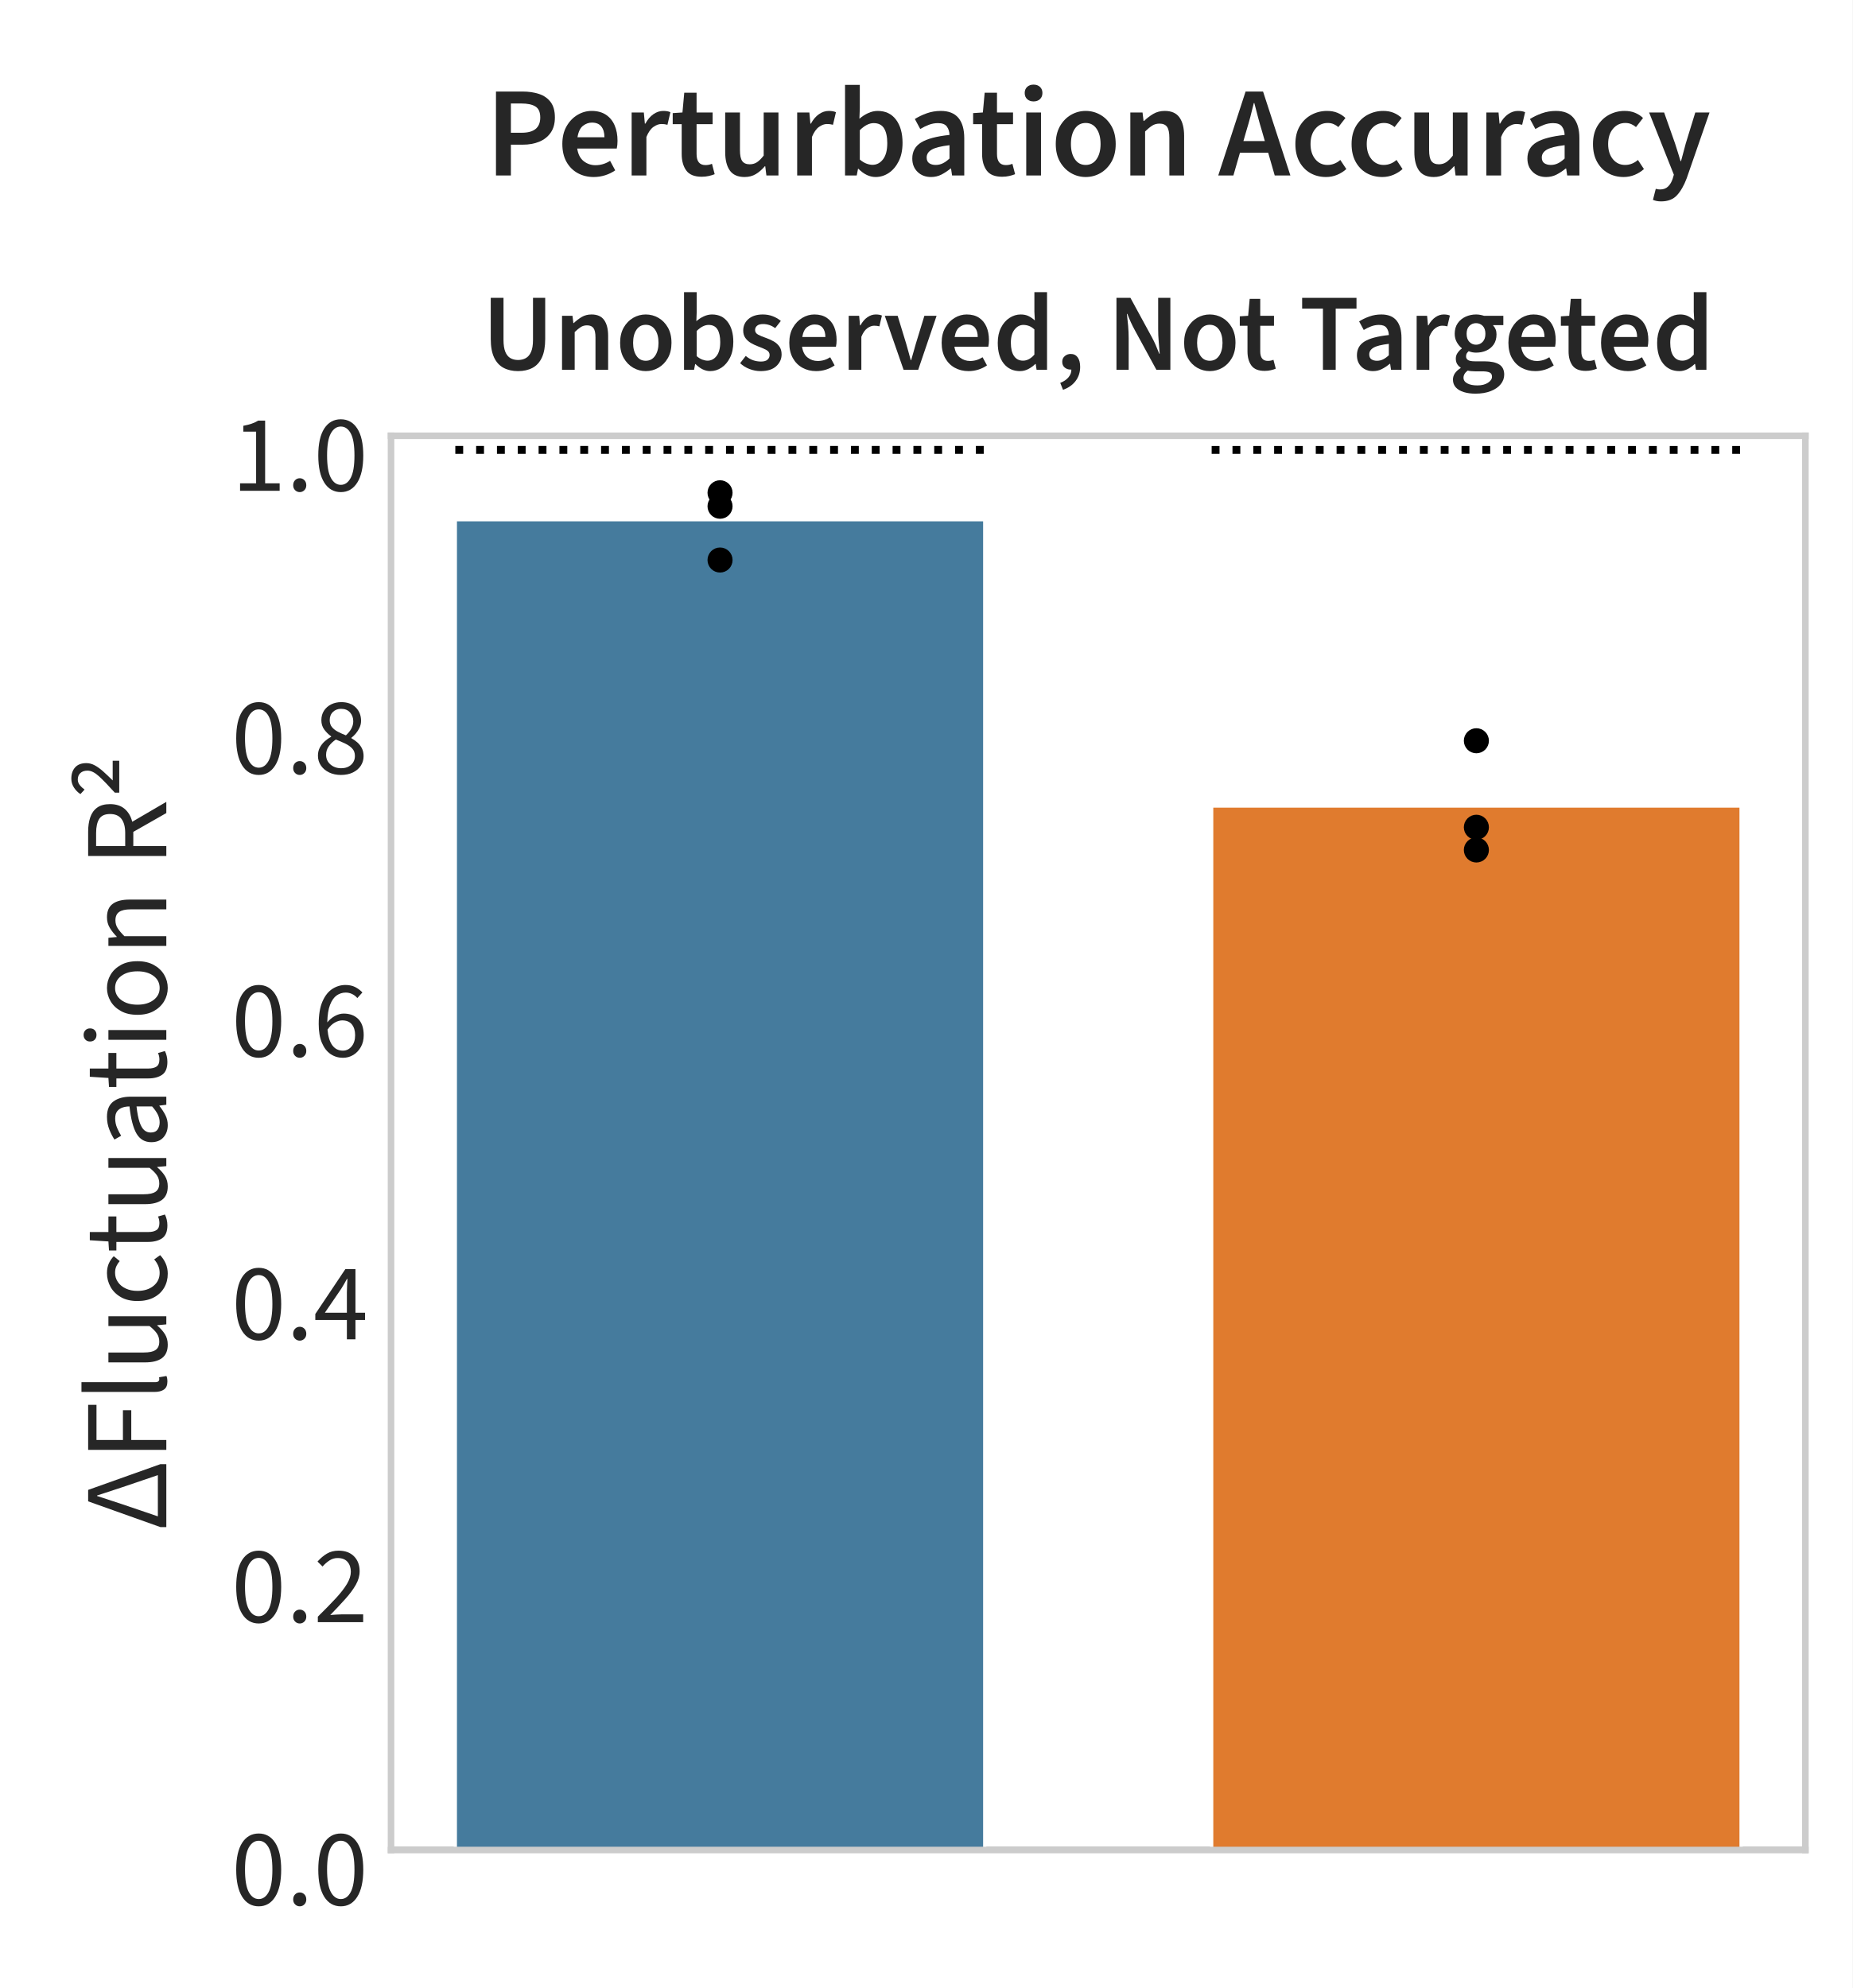
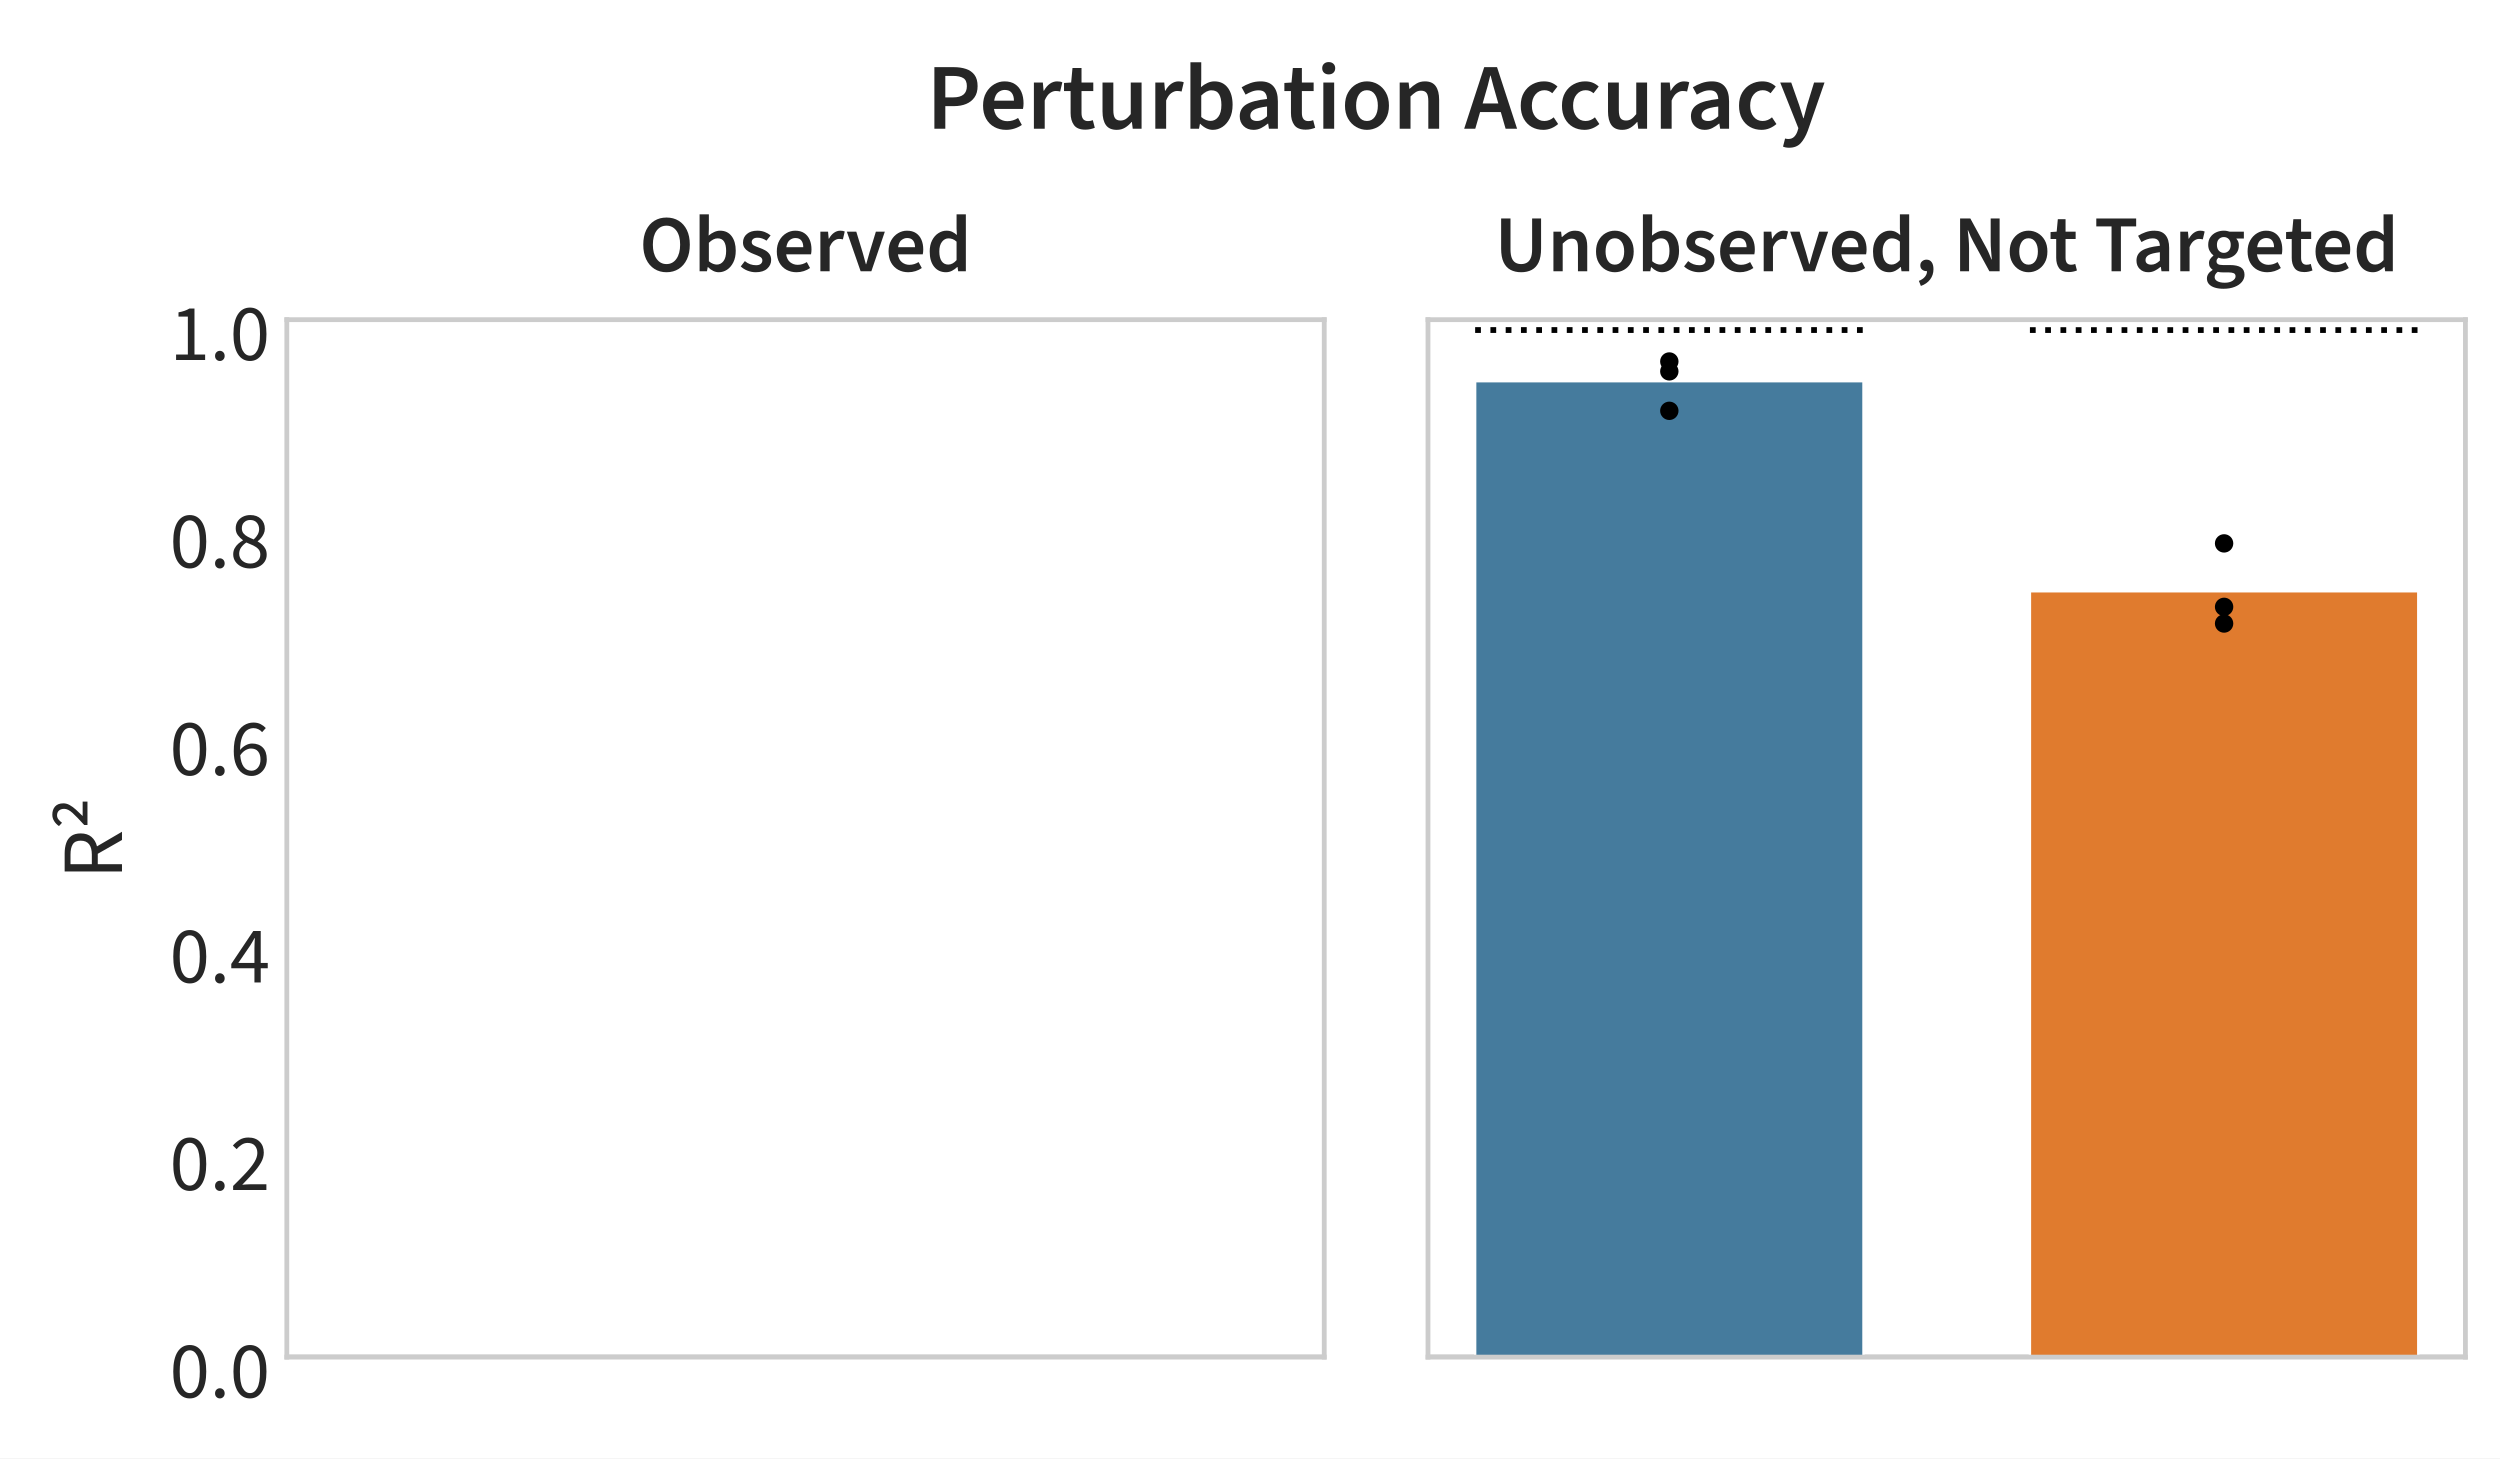
- <svg xmlns="http://www.w3.org/2000/svg" xmlns:xlink="http://www.w3.org/1999/xlink" width="282.918pt" height="303.637pt" viewBox="0 0 282.918 303.637" version="1.1">
+ <svg xmlns="http://www.w3.org/2000/svg" xmlns:xlink="http://www.w3.org/1999/xlink" width="520.518pt" height="303.637pt" viewBox="0 0 520.518 303.637" version="1.1">
  <defs>
    <style type="text/css">*{stroke-linejoin: round; stroke-linecap: butt}</style>
  </defs>
  <g id="figure_1">
    <g id="patch_1">
-       <path d="M 0 303.637  L 282.918 303.637  L 282.918 0  L 0 0  z " style="fill: #ffffff" />
+       <path d="M 0 303.637  L 520.518 303.637  L 520.518 0  L 0 0  z " style="fill: #ffffff" />
    </g>
    <g id="axes_1">
      <g id="patch_2">
        <path d="M 59.718 282.56  L 275.718 282.56  L 275.718 66.56  L 59.718 66.56  z " style="fill: #ffffff" />
      </g>
      <g id="line2d_1">
-         <path d="M 59.718 282.56  L 275.718 282.56  " clip-path="url(#p0bad5b2737)" style="fill: none; stroke: #9e9e9e; stroke-linecap: round" />
+         <path d="M 59.718 282.56  L 275.718 282.56  " clip-path="url(#p01d06a1d0a)" style="fill: none; stroke: #9e9e9e; stroke-linecap: round" />
      </g>
      <g id="matplotlib.axis_1">
        <g id="xtick_1">
          <g id="line2d_2" />
        </g>
        <g id="xtick_2">
          <g id="line2d_3" />
        </g>
      </g>
      <g id="matplotlib.axis_2">
        <g id="ytick_1">
          <g id="line2d_4" />
          <g id="text_1">
            <g style="fill: #262626" transform="translate(35.3332 290.96) scale(0.168 -0.168)">
              <defs>
                <path id="SourceSans3-Regular-535" d="M 1594 -77  Q 979 -77 630 476  Q 282 1030 282 2054  Q 282 3085 630 3622  Q 979 4160 1594 4160  Q 2202 4160 2550 3622  Q 2899 3085 2899 2054  Q 2899 1030 2550 476  Q 2202 -77 1594 -77  z M 1594 346  Q 1952 346 2169 752  Q 2387 1158 2387 2054  Q 2387 2950 2169 3344  Q 1952 3738 1594 3738  Q 1235 3738 1014 3344  Q 794 2950 794 2054  Q 794 1158 1014 752  Q 1235 346 1594 346  z " transform="scale(0.015625)" />
                <path id="SourceSans3-Regular-56b" d="M 800 -77  Q 640 -77 528 35  Q 416 147 416 320  Q 416 506 528 618  Q 640 730 800 730  Q 954 730 1066 618  Q 1178 506 1178 320  Q 1178 147 1066 35  Q 954 -77 800 -77  z " transform="scale(0.015625)" />
              </defs>
              <use xlink:href="#SourceSans3-Regular-535" />
              <use xlink:href="#SourceSans3-Regular-56b" transform="translate(49.70312 0)" />
              <use xlink:href="#SourceSans3-Regular-535" transform="translate(74.60938 0)" />
            </g>
          </g>
        </g>
        <g id="ytick_2">
          <g id="line2d_5" />
          <g id="text_2">
            <g style="fill: #262626" transform="translate(35.3332 247.76) scale(0.168 -0.168)">
              <defs>
                <path id="SourceSans3-Regular-537" d="M 256 0  L 256 320  Q 870 922 1299 1386  Q 1728 1850 1952 2227  Q 2176 2605 2176 2931  Q 2176 3283 1984 3507  Q 1792 3731 1402 3731  Q 1146 3731 928 3587  Q 710 3443 531 3238  L 237 3526  Q 493 3814 784 3987  Q 1075 4160 1466 4160  Q 2035 4160 2361 3830  Q 2688 3501 2688 2963  Q 2688 2566 2467 2176  Q 2246 1786 1862 1357  Q 1478 928 979 416  Q 1146 429 1325 441  Q 1504 454 1664 454  L 2893 454  L 2893 0  L 256 0  z " transform="scale(0.015625)" />
              </defs>
              <use xlink:href="#SourceSans3-Regular-535" />
              <use xlink:href="#SourceSans3-Regular-56b" transform="translate(49.70312 0)" />
              <use xlink:href="#SourceSans3-Regular-537" transform="translate(74.60938 0)" />
            </g>
          </g>
        </g>
        <g id="ytick_3">
          <g id="line2d_6" />
          <g id="text_3">
            <g style="fill: #262626" transform="translate(35.3332 204.56) scale(0.168 -0.168)">
              <defs>
                <path id="SourceSans3-Regular-539" d="M 666 1549  L 1946 1549  L 1946 2733  Q 1946 2899 1958 3129  Q 1971 3360 1978 3520  L 1952 3520  Q 1875 3373 1792 3232  Q 1709 3091 1619 2944  L 666 1549  z M 1946 0  L 1946 1126  L 109 1126  L 109 1472  L 1856 4083  L 2445 4083  L 2445 1549  L 3002 1549  L 3002 1126  L 2445 1126  L 2445 0  L 1946 0  z " transform="scale(0.015625)" />
              </defs>
              <use xlink:href="#SourceSans3-Regular-535" />
              <use xlink:href="#SourceSans3-Regular-56b" transform="translate(49.70312 0)" />
              <use xlink:href="#SourceSans3-Regular-539" transform="translate(74.60938 0)" />
            </g>
          </g>
        </g>
        <g id="ytick_4">
          <g id="line2d_7" />
          <g id="text_4">
            <g style="fill: #262626" transform="translate(35.3332 161.36) scale(0.168 -0.168)">
              <defs>
                <path id="SourceSans3-Regular-53b" d="M 1670 2099  Q 1472 2099 1241 1971  Q 1011 1843 819 1562  Q 870 966 1097 652  Q 1325 339 1715 339  Q 2016 339 2221 585  Q 2426 832 2426 1235  Q 2426 1632 2237 1865  Q 2048 2099 1670 2099  z M 1715 -77  Q 1318 -77 998 140  Q 678 358 492 796  Q 307 1235 307 1888  Q 307 2707 528 3206  Q 749 3706 1104 3933  Q 1459 4160 1862 4160  Q 2195 4160 2435 4035  Q 2675 3910 2848 3725  L 2554 3398  Q 2432 3546 2253 3632  Q 2074 3718 1882 3718  Q 1594 3718 1357 3555  Q 1120 3392 969 3011  Q 819 2630 806 1984  Q 998 2221 1254 2358  Q 1510 2496 1760 2496  Q 2291 2496 2608 2179  Q 2925 1862 2925 1235  Q 2925 845 2758 550  Q 2592 256 2320 89  Q 2048 -77 1715 -77  z " transform="scale(0.015625)" />
              </defs>
              <use xlink:href="#SourceSans3-Regular-535" />
              <use xlink:href="#SourceSans3-Regular-56b" transform="translate(49.70312 0)" />
              <use xlink:href="#SourceSans3-Regular-53b" transform="translate(74.60938 0)" />
            </g>
          </g>
        </g>
        <g id="ytick_5">
          <g id="line2d_8" />
          <g id="text_5">
            <g style="fill: #262626" transform="translate(35.3332 118.16) scale(0.168 -0.168)">
              <defs>
                <path id="SourceSans3-Regular-53d" d="M 1600 -77  Q 1216 -77 915 67  Q 614 211 438 467  Q 262 723 262 1043  Q 262 1312 374 1520  Q 486 1728 662 1885  Q 838 2042 1030 2144  L 1030 2170  Q 806 2330 633 2560  Q 461 2790 461 3110  Q 461 3424 614 3661  Q 768 3898 1030 4029  Q 1293 4160 1619 4160  Q 2150 4160 2460 3853  Q 2771 3546 2771 3072  Q 2771 2861 2681 2672  Q 2592 2483 2464 2332  Q 2336 2182 2208 2086  L 2208 2061  Q 2394 1958 2554 1817  Q 2714 1677 2816 1481  Q 2918 1286 2918 1011  Q 2918 710 2755 460  Q 2592 211 2294 67  Q 1997 -77 1600 -77  z M 1888 2227  Q 2093 2413 2205 2617  Q 2317 2822 2317 3046  Q 2317 3347 2131 3558  Q 1946 3770 1606 3770  Q 1325 3770 1136 3590  Q 947 3411 947 3110  Q 947 2867 1078 2707  Q 1210 2547 1427 2435  Q 1645 2323 1888 2227  z M 1613 314  Q 1971 314 2192 515  Q 2413 717 2413 1030  Q 2413 1293 2259 1459  Q 2106 1626 1853 1747  Q 1600 1869 1306 1984  Q 1062 1824 899 1600  Q 736 1376 736 1094  Q 736 755 989 534  Q 1242 314 1613 314  z " transform="scale(0.015625)" />
              </defs>
              <use xlink:href="#SourceSans3-Regular-535" />
              <use xlink:href="#SourceSans3-Regular-56b" transform="translate(49.70312 0)" />
              <use xlink:href="#SourceSans3-Regular-53d" transform="translate(74.60938 0)" />
            </g>
          </g>
        </g>
        <g id="ytick_6">
          <g id="line2d_9" />
          <g id="text_6">
            <g style="fill: #262626" transform="translate(35.3332 74.96) scale(0.168 -0.168)">
              <defs>
                <path id="SourceSans3-Regular-536" d="M 506 0  L 506 435  L 1440 435  L 1440 3443  L 698 3443  L 698 3782  Q 979 3834 1187 3907  Q 1395 3981 1562 4083  L 1965 4083  L 1965 435  L 2810 435  L 2810 0  L 506 0  z " transform="scale(0.015625)" />
              </defs>
              <use xlink:href="#SourceSans3-Regular-536" />
              <use xlink:href="#SourceSans3-Regular-56b" transform="translate(49.70312 0)" />
              <use xlink:href="#SourceSans3-Regular-535" transform="translate(74.60938 0)" />
            </g>
          </g>
        </g>
        <g id="text_7">
-           <g style="fill: #262626" transform="translate(25.4 233.7839) rotate(-90) scale(0.182 -0.182)">
+           <g style="fill: #262626" transform="translate(25.4 183.0785) rotate(-90) scale(0.182 -0.182)">
            <defs>
-               <path id="SourceSans3-Regular-31e" d="M 192 0  L 192 320  L 1574 4198  L 2189 4198  L 3571 320  L 3571 0  L 192 0  z M 768 454  L 2982 454  L 2330 2374  L 1888 3718  L 1862 3718  L 1421 2374  L 768 454  z " transform="scale(0.015625)" />
-               <path id="SourceSans3-Regular-7" d="M 576 0  L 576 4198  L 2995 4198  L 2995 3750  L 1107 3750  L 1107 2330  L 2707 2330  L 2707 1882  L 1107 1882  L 1107 0  L 576 0  z " transform="scale(0.015625)" />
-               <path id="SourceSans3-Regular-27" d="M 1082 -58  Q 787 -58 656 124  Q 525 307 525 640  L 525 4557  L 1050 4557  L 1050 602  Q 1050 480 1094 429  Q 1139 378 1203 378  Q 1229 378 1251 381  Q 1274 384 1312 390  L 1382 -6  Q 1267 -58 1082 -58  z " transform="scale(0.015625)" />
-               <path id="SourceSans3-Regular-30" d="M 1434 -77  Q 941 -77 710 233  Q 480 544 480 1139  L 480 3110  L 1011 3110  L 1011 1210  Q 1011 774 1148 576  Q 1286 378 1594 378  Q 1837 378 2025 502  Q 2214 627 2432 902  L 2432 3110  L 2957 3110  L 2957 0  L 2522 0  L 2477 486  L 2458 486  Q 2240 230 1997 76  Q 1754 -77 1434 -77  z " transform="scale(0.015625)" />
-               <path id="SourceSans3-Regular-1e" d="M 1760 -77  Q 1344 -77 1011 115  Q 678 307 486 672  Q 294 1037 294 1549  Q 294 2074 502 2438  Q 710 2803 1052 2995  Q 1395 3187 1792 3187  Q 2099 3187 2320 3084  Q 2541 2982 2701 2822  L 2438 2502  Q 2317 2611 2166 2681  Q 2016 2752 1811 2752  Q 1536 2752 1315 2601  Q 1094 2451 966 2179  Q 838 1907 838 1549  Q 838 1018 1107 688  Q 1376 358 1805 358  Q 2016 358 2201 441  Q 2387 525 2528 653  L 2758 333  Q 2566 147 2313 35  Q 2061 -77 1760 -77  z " transform="scale(0.015625)" />
-               <path id="SourceSans3-Regular-2f" d="M 1504 -58  Q 1005 -58 809 227  Q 614 512 614 979  L 614 2682  L 154 2682  L 154 3078  L 640 3110  L 704 4109  L 1146 4109  L 1146 3110  L 1984 3110  L 1984 2682  L 1146 2682  L 1146 966  Q 1146 685 1251 528  Q 1357 371 1626 371  Q 1709 371 1798 387  Q 1888 403 1978 448  L 2086 77  Q 1965 13 1814 -22  Q 1664 -58 1504 -58  z " transform="scale(0.015625)" />
-               <path id="SourceSans3-Regular-1c" d="M 1242 -77  Q 851 -77 588 153  Q 326 384 326 806  Q 326 1331 787 1600  Q 1248 1869 2246 1978  Q 2246 2176 2188 2349  Q 2131 2522 1993 2634  Q 1856 2746 1600 2746  Q 1331 2746 1094 2643  Q 858 2541 672 2426  L 467 2784  Q 685 2931 1001 3059  Q 1318 3187 1690 3187  Q 2259 3187 2515 2838  Q 2771 2490 2771 1907  L 2771 0  L 2336 0  L 2291 371  L 2272 371  Q 2042 186 1789 54  Q 1536 -77 1242 -77  z M 1389 358  Q 1613 358 1817 460  Q 2022 563 2246 762  L 2246 1600  Q 1722 1542 1414 1440  Q 1107 1338 976 1190  Q 845 1043 845 838  Q 845 582 1005 470  Q 1165 358 1389 358  z " transform="scale(0.015625)" />
-               <path id="SourceSans3-Regular-24" d="M 525 0  L 525 3110  L 1050 3110  L 1050 0  L 525 0  z M 787 3750  Q 633 3750 534 3843  Q 435 3936 435 4096  Q 435 4250 534 4346  Q 633 4442 787 4442  Q 941 4442 1040 4346  Q 1139 4250 1139 4096  Q 1139 3936 1040 3843  Q 941 3750 787 3750  z " transform="scale(0.015625)" />
-               <path id="SourceSans3-Regular-2a" d="M 1734 -77  Q 1357 -77 1027 115  Q 698 307 496 672  Q 294 1037 294 1549  Q 294 2074 496 2438  Q 698 2803 1027 2995  Q 1357 3187 1734 3187  Q 2118 3187 2444 2995  Q 2771 2803 2972 2438  Q 3174 2074 3174 1549  Q 3174 1037 2972 672  Q 2771 307 2444 115  Q 2118 -77 1734 -77  z M 1734 358  Q 2138 358 2384 688  Q 2630 1018 2630 1549  Q 2630 2086 2384 2419  Q 2138 2752 1734 2752  Q 1338 2752 1088 2419  Q 838 2086 838 1549  Q 838 1018 1088 688  Q 1338 358 1734 358  z " transform="scale(0.015625)" />
-               <path id="SourceSans3-Regular-29" d="M 525 0  L 525 3110  L 960 3110  L 1005 2662  L 1024 2662  Q 1248 2886 1497 3036  Q 1747 3187 2067 3187  Q 2560 3187 2787 2876  Q 3014 2566 3014 1971  L 3014 0  L 2490 0  L 2490 1901  Q 2490 2336 2349 2534  Q 2208 2733 1901 2733  Q 1664 2733 1475 2611  Q 1286 2490 1050 2253  L 1050 0  L 525 0  z " transform="scale(0.015625)" />
-               <path id="SourceSans3-Regular-1" transform="scale(0.015625)" />
              <path id="SourceSans3-Regular-13" d="M 576 0  L 576 4198  L 1888 4198  Q 2317 4198 2649 4086  Q 2982 3974 3171 3715  Q 3360 3456 3360 3021  Q 3360 2534 3104 2236  Q 2848 1939 2413 1830  L 3482 0  L 2880 0  L 1869 1773  L 1107 1773  L 1107 0  L 576 0  z M 1107 2208  L 1811 2208  Q 2304 2208 2566 2409  Q 2829 2611 2829 3021  Q 2829 3437 2566 3603  Q 2304 3770 1811 3770  L 1107 3770  L 1107 2208  z " transform="scale(0.015625)" />
              <path id="SourceSans3-Regular-7b8" d="M 333 2528  L 333 2765  Q 915 3290 1216 3619  Q 1517 3949 1517 4230  Q 1517 4474 1389 4614  Q 1261 4755 1037 4755  Q 877 4755 742 4649  Q 608 4544 499 4390  L 256 4614  Q 403 4832 617 4966  Q 832 5101 1088 5101  Q 1466 5101 1693 4896  Q 1920 4691 1920 4294  Q 1920 4058 1798 3837  Q 1677 3616 1469 3385  Q 1261 3155 992 2880  L 2048 2880  L 2048 2528  L 333 2528  z " transform="scale(0.015625)" />
            </defs>
-             <use xlink:href="#SourceSans3-Regular-31e" />
-             <use xlink:href="#SourceSans3-Regular-7" transform="translate(58.79688 0)" />
-             <use xlink:href="#SourceSans3-Regular-27" transform="translate(108.2031 0)" />
-             <use xlink:href="#SourceSans3-Regular-30" transform="translate(133.7031 0)" />
-             <use xlink:href="#SourceSans3-Regular-1e" transform="translate(188.1094 0)" />
-             <use xlink:href="#SourceSans3-Regular-2f" transform="translate(232.7031 0)" />
-             <use xlink:href="#SourceSans3-Regular-30" transform="translate(266.5 0)" />
-             <use xlink:href="#SourceSans3-Regular-1c" transform="translate(320.9062 0)" />
-             <use xlink:href="#SourceSans3-Regular-2f" transform="translate(369.9062 0)" />
-             <use xlink:href="#SourceSans3-Regular-24" transform="translate(403.7031 0)" />
-             <use xlink:href="#SourceSans3-Regular-2a" transform="translate(428.2969 0)" />
-             <use xlink:href="#SourceSans3-Regular-29" transform="translate(482.5 0)" />
-             <use xlink:href="#SourceSans3-Regular-1" transform="translate(537.2031 0)" />
-             <use xlink:href="#SourceSans3-Regular-13" transform="translate(557.2031 0)" />
-             <use xlink:href="#SourceSans3-Regular-7b8" transform="translate(614.1094 0)" />
-           </g>
-         </g>
+             <use xlink:href="#SourceSans3-Regular-13" />
+             <use xlink:href="#SourceSans3-Regular-7b8" transform="translate(56.90625 0)" />
+           </g>
+         </g>
+       </g>
+       <g id="line2d_10">
+         <path d="M 59.718 282.56  L 275.718 282.56  " clip-path="url(#p01d06a1d0a)" style="fill: none; stroke: #000000; stroke-width: 0.8; stroke-linecap: round" />
      </g>
      <g id="patch_3">
-         <path d="M 69.536 282.56  L 150.391 282.56  L 150.391 79.374  L 69.536 79.374  z " clip-path="url(#p0bad5b2737)" style="fill: #457b9d; stroke: #ffffff; stroke-width: 0.5; stroke-linejoin: miter" />
+         <path d="M 59.718 282.56  L 59.718 66.56  " style="fill: none; stroke: #cccccc; stroke-linejoin: miter; stroke-linecap: square" />
      </g>
      <g id="patch_4">
-         <path d="M 185.044 282.56  L 265.9 282.56  L 265.9 123.104  L 185.044 123.104  z " clip-path="url(#p0bad5b2737)" style="fill: #e07b2e; stroke: #ffffff; stroke-width: 0.5; stroke-linejoin: miter" />
-       </g>
-       <g id="LineCollection_1">
-         <path d="M 69.536 68.716  L 150.391 68.716  " clip-path="url(#p0bad5b2737)" style="fill: none; stroke-dasharray: 1.2,1.98; stroke-dashoffset: 0; stroke: #000000; stroke-width: 1.2" />
-       </g>
-       <g id="LineCollection_2">
-         <path d="M 185.044 68.719  L 265.9 68.719  " clip-path="url(#p0bad5b2737)" style="fill: none; stroke-dasharray: 1.2,1.98; stroke-dashoffset: 0; stroke: #000000; stroke-width: 1.2" />
-       </g>
-       <g id="line2d_10">
-         <path d="M 59.718 282.56  L 275.718 282.56  " clip-path="url(#p0bad5b2737)" style="fill: none; stroke: #000000; stroke-width: 0.8; stroke-linecap: round" />
+         <path d="M 275.718 282.56  L 275.718 66.56  " style="fill: none; stroke: #cccccc; stroke-linejoin: miter; stroke-linecap: square" />
      </g>
      <g id="patch_5">
-         <path d="M 59.718 282.56  L 59.718 66.56  " style="fill: none; stroke: #cccccc; stroke-linejoin: miter; stroke-linecap: square" />
+         <path d="M 59.718 282.56  L 275.718 282.56  " style="fill: none; stroke: #cccccc; stroke-linejoin: miter; stroke-linecap: square" />
      </g>
      <g id="patch_6">
-         <path d="M 275.718 282.56  L 275.718 66.56  " style="fill: none; stroke: #cccccc; stroke-linejoin: miter; stroke-linecap: square" />
-       </g>
-       <g id="patch_7">
-         <path d="M 59.718 282.56  L 275.718 282.56  " style="fill: none; stroke: #cccccc; stroke-linejoin: miter; stroke-linecap: square" />
-       </g>
-       <g id="patch_8">
        <path d="M 59.718 66.56  L 275.718 66.56  " style="fill: none; stroke: #cccccc; stroke-linejoin: miter; stroke-linecap: square" />
      </g>
-       <g id="PathCollection_1">
-         <defs>
-           <path id="me16c6586eb" d="M 0 1.414  C 0.375 1.414 0.735 1.265 1 1  C 1.265 0.735 1.414 0.375 1.414 0  C 1.414 -0.375 1.265 -0.735 1 -1  C 0.735 -1.265 0.375 -1.414 0 -1.414  C -0.375 -1.414 -0.735 -1.265 -1 -1  C -1.265 -0.735 -1.414 -0.375 -1.414 0  C -1.414 0.375 -1.265 0.735 -1 1  C -0.735 1.265 -0.375 1.414 0 1.414  z " style="stroke: #000000" />
-         </defs>
-         <g clip-path="url(#p0bad5b2737)">
-           <use xlink:href="#me16c6586eb" x="109.964" y="75.264" style="stroke: #000000" />
-           <use xlink:href="#me16c6586eb" x="109.964" y="85.535" style="stroke: #000000" />
-           <use xlink:href="#me16c6586eb" x="109.964" y="77.322" style="stroke: #000000" />
-         </g>
-       </g>
-       <g id="PathCollection_2">
-         <g clip-path="url(#p0bad5b2737)">
-           <use xlink:href="#me16c6586eb" x="225.472" y="126.352" style="stroke: #000000" />
-           <use xlink:href="#me16c6586eb" x="225.472" y="129.821" style="stroke: #000000" />
-           <use xlink:href="#me16c6586eb" x="225.472" y="113.138" style="stroke: #000000" />
-         </g>
-       </g>
      <g id="text_8">
-         <g style="fill: #262626" transform="translate(73.60358 56.48) scale(0.168 -0.168)">
+         <g style="fill: #262626" transform="translate(133.1097 56.48) scale(0.168 -0.168)">
          <defs>
-             <path id="SourceSans3-Semibold-16" d="M 2099 -77  Q 1619 -77 1260 112  Q 902 301 707 713  Q 512 1126 512 1798  L 512 4186  L 1254 4186  L 1254 1741  Q 1254 1299 1360 1043  Q 1466 787 1658 678  Q 1850 570 2099 570  Q 2355 570 2550 678  Q 2746 787 2858 1043  Q 2970 1299 2970 1741  L 2970 4186  L 3680 4186  L 3680 1798  Q 3680 1126 3488 713  Q 3296 301 2941 112  Q 2586 -77 2099 -77  z " transform="scale(0.015625)" />
-             <path id="SourceSans3-Semibold-29" d="M 467 0  L 467 3142  L 1075 3142  L 1126 2720  L 1152 2720  Q 1363 2925 1612 3072  Q 1862 3219 2182 3219  Q 2688 3219 2918 2892  Q 3149 2566 3149 1971  L 3149 0  L 2413 0  L 2413 1875  Q 2413 2266 2297 2426  Q 2182 2586 1920 2586  Q 1715 2586 1558 2486  Q 1402 2387 1203 2195  L 1203 0  L 467 0  z " transform="scale(0.015625)" />
-             <path id="SourceSans3-Semibold-2a" d="M 1754 -77  Q 1363 -77 1024 118  Q 685 314 473 682  Q 262 1050 262 1568  Q 262 2093 473 2461  Q 685 2829 1024 3024  Q 1363 3219 1754 3219  Q 2150 3219 2489 3024  Q 2829 2829 3040 2461  Q 3251 2093 3251 1568  Q 3251 1050 3040 682  Q 2829 314 2489 118  Q 2150 -77 1754 -77  z M 1754 525  Q 2099 525 2297 813  Q 2496 1101 2496 1568  Q 2496 2042 2297 2330  Q 2099 2618 1754 2618  Q 1408 2618 1213 2330  Q 1018 2042 1018 1568  Q 1018 1101 1213 813  Q 1408 525 1754 525  z " transform="scale(0.015625)" />
+             <path id="SourceSans3-Semibold-10" d="M 2157 -77  Q 1613 -77 1197 188  Q 781 454 547 944  Q 314 1434 314 2112  Q 314 2790 547 3270  Q 781 3750 1197 4006  Q 1613 4262 2157 4262  Q 2707 4262 3123 4006  Q 3539 3750 3772 3270  Q 4006 2790 4006 2112  Q 4006 1434 3772 944  Q 3539 454 3123 188  Q 2707 -77 2157 -77  z M 2157 570  Q 2650 570 2944 989  Q 3238 1408 3238 2112  Q 3238 2816 2944 3216  Q 2650 3616 2157 3616  Q 1664 3616 1369 3216  Q 1075 2816 1075 2112  Q 1075 1408 1369 989  Q 1664 570 2157 570  z " transform="scale(0.015625)" />
            <path id="SourceSans3-Semibold-1d" d="M 1990 -77  Q 1542 -77 1133 333  L 1114 333  L 1050 0  L 467 0  L 467 4518  L 1203 4518  L 1203 3354  L 1184 2829  Q 1382 3002 1619 3110  Q 1856 3219 2093 3219  Q 2682 3219 3008 2784  Q 3334 2349 3334 1626  Q 3334 1088 3142 707  Q 2950 326 2646 124  Q 2342 -77 1990 -77  z M 1837 531  Q 2150 531 2361 806  Q 2573 1082 2573 1613  Q 2573 2086 2413 2348  Q 2253 2611 1894 2611  Q 1562 2611 1203 2259  L 1203 794  Q 1370 653 1533 592  Q 1696 531 1837 531  z " transform="scale(0.015625)" />
            <path id="SourceSans3-Semibold-2e" d="M 1344 -77  Q 1018 -77 701 44  Q 384 166 154 384  L 480 806  Q 685 634 905 557  Q 1126 480 1370 480  Q 1626 480 1747 589  Q 1869 698 1869 858  Q 1869 1056 1670 1158  Q 1472 1261 1210 1357  Q 986 1440 784 1558  Q 582 1677 457 1853  Q 333 2029 333 2278  Q 333 2694 640 2956  Q 947 3219 1472 3219  Q 1792 3219 2061 3113  Q 2330 3008 2522 2842  L 2195 2426  Q 1862 2662 1491 2662  Q 1254 2662 1139 2563  Q 1024 2464 1024 2317  Q 1024 2144 1190 2051  Q 1357 1958 1651 1856  Q 1894 1773 2102 1654  Q 2310 1536 2438 1353  Q 2566 1171 2566 896  Q 2566 493 2252 208  Q 1939 -77 1344 -77  z " transform="scale(0.015625)" />
            <path id="SourceSans3-Semibold-20" d="M 1728 2637  Q 1498 2637 1290 2480  Q 1082 2323 1011 1907  L 2355 1907  Q 2355 2246 2201 2441  Q 2048 2637 1728 2637  z M 1818 -77  Q 1376 -77 1021 118  Q 666 314 461 682  Q 256 1050 256 1574  Q 256 2086 467 2454  Q 678 2822 1011 3020  Q 1344 3219 1715 3219  Q 2144 3219 2432 3027  Q 2720 2835 2864 2499  Q 3008 2163 3008 1728  Q 3008 1517 2970 1344  L 998 1344  Q 1062 915 1321 713  Q 1581 512 1907 512  Q 2298 512 2637 730  L 2893 256  Q 2675 102 2396 12  Q 2118 -77 1818 -77  z " transform="scale(0.015625)" />
            <path id="SourceSans3-Semibold-2d" d="M 467 0  L 467 3142  L 1075 3142  L 1126 2586  L 1152 2586  Q 1318 2893 1552 3056  Q 1786 3219 2042 3219  Q 2266 3219 2400 3155  L 2253 2528  Q 2176 2547 2112 2556  Q 2048 2566 1946 2566  Q 1760 2566 1555 2422  Q 1350 2278 1203 1920  L 1203 0  L 467 0  z " transform="scale(0.015625)" />
            <path id="SourceSans3-Semibold-31" d="M 1171 0  L 77 3142  L 826 3142  L 1325 1510  Q 1389 1280 1456 1043  Q 1523 806 1587 563  L 1613 563  Q 1683 806 1750 1043  Q 1818 1280 1882 1510  L 2381 3142  L 3091 3142  L 2022 0  L 1171 0  z " transform="scale(0.015625)" />
            <path id="SourceSans3-Semibold-1f" d="M 1568 -77  Q 979 -77 627 358  Q 275 794 275 1568  Q 275 2080 464 2451  Q 653 2822 960 3020  Q 1267 3219 1606 3219  Q 1875 3219 2064 3126  Q 2253 3034 2432 2874  L 2406 3379  L 2406 4518  L 3142 4518  L 3142 0  L 2534 0  L 2483 339  L 2458 339  Q 2285 166 2054 44  Q 1824 -77 1568 -77  z M 1747 531  Q 2099 531 2406 883  L 2406 2349  Q 2246 2496 2086 2553  Q 1926 2611 1766 2611  Q 1466 2611 1251 2339  Q 1037 2067 1037 1574  Q 1037 1069 1222 800  Q 1408 531 1747 531  z " transform="scale(0.015625)" />
+           </defs>
+           <use xlink:href="#SourceSans3-Semibold-10" />
+           <use xlink:href="#SourceSans3-Semibold-1d" transform="translate(67.40625 0)" />
+           <use xlink:href="#SourceSans3-Semibold-2e" transform="translate(123.2969 0)" />
+           <use xlink:href="#SourceSans3-Semibold-20" transform="translate(166.3906 0)" />
+           <use xlink:href="#SourceSans3-Semibold-2d" transform="translate(217.0938 0)" />
+           <use xlink:href="#SourceSans3-Semibold-31" transform="translate(255.9844 0)" />
+           <use xlink:href="#SourceSans3-Semibold-20" transform="translate(304.8906 0)" />
+           <use xlink:href="#SourceSans3-Semibold-1f" transform="translate(355.5938 0)" />
+         </g>
+       </g>
+     </g>
+     <g id="axes_2">
+       <g id="patch_7">
+         <path d="M 297.318 282.56  L 513.318 282.56  L 513.318 66.56  L 297.318 66.56  z " style="fill: #ffffff" />
+       </g>
+       <g id="line2d_11">
+         <path d="M 297.318 282.56  L 513.318 282.56  " clip-path="url(#pe1ef0cdc06)" style="fill: none; stroke: #9e9e9e; stroke-linecap: round" />
+       </g>
+       <g id="matplotlib.axis_3">
+         <g id="xtick_3">
+           <g id="line2d_12" />
+         </g>
+         <g id="xtick_4">
+           <g id="line2d_13" />
+         </g>
+       </g>
+       <g id="matplotlib.axis_4">
+         <g id="ytick_7">
+           <g id="line2d_14" />
+         </g>
+         <g id="ytick_8">
+           <g id="line2d_15" />
+         </g>
+         <g id="ytick_9">
+           <g id="line2d_16" />
+         </g>
+         <g id="ytick_10">
+           <g id="line2d_17" />
+         </g>
+         <g id="ytick_11">
+           <g id="line2d_18" />
+         </g>
+         <g id="ytick_12">
+           <g id="line2d_19" />
+         </g>
+       </g>
+       <g id="patch_8">
+         <path d="M 307.136 282.56  L 387.991 282.56  L 387.991 79.374  L 307.136 79.374  z " clip-path="url(#pe1ef0cdc06)" style="fill: #457b9d; stroke: #ffffff; stroke-width: 0.5; stroke-linejoin: miter" />
+       </g>
+       <g id="patch_9">
+         <path d="M 422.644 282.56  L 503.5 282.56  L 503.5 123.104  L 422.644 123.104  z " clip-path="url(#pe1ef0cdc06)" style="fill: #e07b2e; stroke: #ffffff; stroke-width: 0.5; stroke-linejoin: miter" />
+       </g>
+       <g id="LineCollection_1">
+         <path d="M 307.136 68.716  L 387.991 68.716  " clip-path="url(#pe1ef0cdc06)" style="fill: none; stroke-dasharray: 1.2,1.98; stroke-dashoffset: 0; stroke: #000000; stroke-width: 1.2" />
+       </g>
+       <g id="LineCollection_2">
+         <path d="M 422.644 68.719  L 503.5 68.719  " clip-path="url(#pe1ef0cdc06)" style="fill: none; stroke-dasharray: 1.2,1.98; stroke-dashoffset: 0; stroke: #000000; stroke-width: 1.2" />
+       </g>
+       <g id="line2d_20">
+         <path d="M 297.318 282.56  L 513.318 282.56  " clip-path="url(#pe1ef0cdc06)" style="fill: none; stroke: #000000; stroke-width: 0.8; stroke-linecap: round" />
+       </g>
+       <g id="patch_10">
+         <path d="M 297.318 282.56  L 297.318 66.56  " style="fill: none; stroke: #cccccc; stroke-linejoin: miter; stroke-linecap: square" />
+       </g>
+       <g id="patch_11">
+         <path d="M 513.318 282.56  L 513.318 66.56  " style="fill: none; stroke: #cccccc; stroke-linejoin: miter; stroke-linecap: square" />
+       </g>
+       <g id="patch_12">
+         <path d="M 297.318 282.56  L 513.318 282.56  " style="fill: none; stroke: #cccccc; stroke-linejoin: miter; stroke-linecap: square" />
+       </g>
+       <g id="patch_13">
+         <path d="M 297.318 66.56  L 513.318 66.56  " style="fill: none; stroke: #cccccc; stroke-linejoin: miter; stroke-linecap: square" />
+       </g>
+       <g id="PathCollection_1">
+         <defs>
+           <path id="m4f4de429ba" d="M 0 1.414  C 0.375 1.414 0.735 1.265 1 1  C 1.265 0.735 1.414 0.375 1.414 0  C 1.414 -0.375 1.265 -0.735 1 -1  C 0.735 -1.265 0.375 -1.414 0 -1.414  C -0.375 -1.414 -0.735 -1.265 -1 -1  C -1.265 -0.735 -1.414 -0.375 -1.414 0  C -1.414 0.375 -1.265 0.735 -1 1  C -0.735 1.265 -0.375 1.414 0 1.414  z " style="stroke: #000000" />
+         </defs>
+         <g clip-path="url(#pe1ef0cdc06)">
+           <use xlink:href="#m4f4de429ba" x="347.564" y="75.264" style="stroke: #000000" />
+           <use xlink:href="#m4f4de429ba" x="347.564" y="85.535" style="stroke: #000000" />
+           <use xlink:href="#m4f4de429ba" x="347.564" y="77.322" style="stroke: #000000" />
+         </g>
+       </g>
+       <g id="PathCollection_2">
+         <g clip-path="url(#pe1ef0cdc06)">
+           <use xlink:href="#m4f4de429ba" x="463.072" y="126.352" style="stroke: #000000" />
+           <use xlink:href="#m4f4de429ba" x="463.072" y="129.821" style="stroke: #000000" />
+           <use xlink:href="#m4f4de429ba" x="463.072" y="113.138" style="stroke: #000000" />
+         </g>
+       </g>
+       <g id="text_9">
+         <g style="fill: #262626" transform="translate(311.2036 56.48) scale(0.168 -0.168)">
+           <defs>
+             <path id="SourceSans3-Semibold-16" d="M 2099 -77  Q 1619 -77 1260 112  Q 902 301 707 713  Q 512 1126 512 1798  L 512 4186  L 1254 4186  L 1254 1741  Q 1254 1299 1360 1043  Q 1466 787 1658 678  Q 1850 570 2099 570  Q 2355 570 2550 678  Q 2746 787 2858 1043  Q 2970 1299 2970 1741  L 2970 4186  L 3680 4186  L 3680 1798  Q 3680 1126 3488 713  Q 3296 301 2941 112  Q 2586 -77 2099 -77  z " transform="scale(0.015625)" />
+             <path id="SourceSans3-Semibold-29" d="M 467 0  L 467 3142  L 1075 3142  L 1126 2720  L 1152 2720  Q 1363 2925 1612 3072  Q 1862 3219 2182 3219  Q 2688 3219 2918 2892  Q 3149 2566 3149 1971  L 3149 0  L 2413 0  L 2413 1875  Q 2413 2266 2297 2426  Q 2182 2586 1920 2586  Q 1715 2586 1558 2486  Q 1402 2387 1203 2195  L 1203 0  L 467 0  z " transform="scale(0.015625)" />
+             <path id="SourceSans3-Semibold-2a" d="M 1754 -77  Q 1363 -77 1024 118  Q 685 314 473 682  Q 262 1050 262 1568  Q 262 2093 473 2461  Q 685 2829 1024 3024  Q 1363 3219 1754 3219  Q 2150 3219 2489 3024  Q 2829 2829 3040 2461  Q 3251 2093 3251 1568  Q 3251 1050 3040 682  Q 2829 314 2489 118  Q 2150 -77 1754 -77  z M 1754 525  Q 2099 525 2297 813  Q 2496 1101 2496 1568  Q 2496 2042 2297 2330  Q 2099 2618 1754 2618  Q 1408 2618 1213 2330  Q 1018 2042 1018 1568  Q 1018 1101 1213 813  Q 1408 525 1754 525  z " transform="scale(0.015625)" />
            <path id="SourceSans3-Semibold-56c" d="M 461 -1165  L 301 -762  Q 614 -640 784 -432  Q 954 -224 947 13  Q 934 13 918 13  Q 902 13 890 13  Q 704 13 560 131  Q 416 250 416 467  Q 416 672 563 797  Q 710 922 909 922  Q 1171 922 1315 723  Q 1459 525 1459 166  Q 1459 -301 1196 -649  Q 934 -998 461 -1165  z " transform="scale(0.015625)" />
            <path id="SourceSans3-Semibold-1" transform="scale(0.015625)" />
            <path id="SourceSans3-Semibold-f" d="M 531 0  L 531 4186  L 1344 4186  L 2598 1882  Q 2714 1670 2819 1427  Q 2925 1184 3021 934  L 3046 934  Q 3021 1274 2989 1642  Q 2957 2010 2957 2355  L 2957 4186  L 3667 4186  L 3667 0  L 2854 0  L 1600 2304  Q 1357 2746 1165 3251  L 1139 3251  Q 1178 2925 1210 2557  Q 1242 2189 1242 1830  L 1242 0  L 531 0  z " transform="scale(0.015625)" />
            <path id="SourceSans3-Semibold-2f" d="M 1574 -64  Q 1030 -64 803 249  Q 576 563 576 1069  L 576 2560  L 128 2560  L 128 3110  L 614 3142  L 704 4128  L 1318 4128  L 1318 3142  L 2118 3142  L 2118 2560  L 1318 2560  L 1318 1069  Q 1318 518 1760 518  Q 1939 518 2086 582  L 2221 64  Q 2099 13 1932 -25  Q 1766 -64 1574 -64  z " transform="scale(0.015625)" />
            <path id="SourceSans3-Semibold-15" d="M 1376 0  L 1376 3558  L 166 3558  L 166 4186  L 3328 4186  L 3328 3558  L 2118 3558  L 2118 0  L 1376 0  z " transform="scale(0.015625)" />
            <path id="SourceSans3-Semibold-1c" d="M 1229 -77  Q 819 -77 556 179  Q 294 435 294 845  Q 294 1376 739 1648  Q 1184 1920 2150 2022  Q 2144 2266 2019 2438  Q 1894 2611 1574 2611  Q 1344 2611 1123 2528  Q 902 2445 691 2317  L 422 2816  Q 685 2982 1014 3100  Q 1344 3219 1715 3219  Q 2304 3219 2595 2870  Q 2886 2522 2886 1856  L 2886 0  L 2278 0  L 2227 346  L 2202 346  Q 1984 166 1747 44  Q 1510 -77 1229 -77  z M 1459 525  Q 1651 525 1814 605  Q 1978 685 2150 845  L 2150 1510  Q 1510 1434 1260 1286  Q 1011 1139 1011 896  Q 1011 698 1139 611  Q 1267 525 1459 525  z " transform="scale(0.015625)" />
            <path id="SourceSans3-Semibold-22" d="M 1562 -1389  Q 1190 -1389 892 -1299  Q 595 -1210 425 -1027  Q 256 -845 256 -570  Q 256 -179 704 102  L 704 128  Q 582 205 502 333  Q 422 461 422 653  Q 422 838 528 988  Q 634 1139 768 1235  L 768 1261  Q 608 1382 483 1600  Q 358 1818 358 2093  Q 358 2458 531 2707  Q 704 2957 989 3088  Q 1274 3219 1600 3219  Q 1728 3219 1846 3196  Q 1965 3174 2061 3142  L 3187 3142  L 3187 2598  L 2598 2598  L 2598 2573  Q 2688 2477 2739 2352  Q 2790 2227 2790 2061  Q 2790 1715 2630 1478  Q 2470 1242 2201 1120  Q 1933 998 1600 998  Q 1498 998 1389 1017  Q 1280 1037 1171 1082  Q 1101 1018 1059 954  Q 1018 890 1018 781  Q 1018 646 1130 569  Q 1242 493 1530 493  L 2086 493  Q 2656 493 2947 310  Q 3238 128 3238 -282  Q 3238 -589 3033 -841  Q 2829 -1094 2451 -1241  Q 2074 -1389 1562 -1389  z M 1600 1459  Q 1824 1459 1984 1625  Q 2144 1792 2144 2093  Q 2144 2394 1987 2554  Q 1830 2714 1600 2714  Q 1370 2714 1210 2554  Q 1050 2394 1050 2093  Q 1050 1792 1210 1625  Q 1370 1459 1600 1459  z M 1677 -909  Q 2054 -909 2291 -755  Q 2528 -602 2528 -403  Q 2528 -218 2384 -154  Q 2240 -90 1971 -90  L 1542 -90  Q 1286 -90 1114 -45  Q 870 -230 870 -461  Q 870 -672 1088 -790  Q 1306 -909 1677 -909  z " transform="scale(0.015625)" />
          </defs>
          <use xlink:href="#SourceSans3-Semibold-16" />
          <use xlink:href="#SourceSans3-Semibold-29" transform="translate(65.5 0)" />
          <use xlink:href="#SourceSans3-Semibold-2a" transform="translate(121.5 0)" />
          <use xlink:href="#SourceSans3-Semibold-1d" transform="translate(176.4062 0)" />
          <use xlink:href="#SourceSans3-Semibold-2e" transform="translate(232.2969 0)" />
          <use xlink:href="#SourceSans3-Semibold-20" transform="translate(275.3906 0)" />
          <use xlink:href="#SourceSans3-Semibold-2d" transform="translate(326.0938 0)" />
          <use xlink:href="#SourceSans3-Semibold-31" transform="translate(364.9844 0)" />
          <use xlink:href="#SourceSans3-Semibold-20" transform="translate(413.8906 0)" />
          <use xlink:href="#SourceSans3-Semibold-1f" transform="translate(464.5938 0)" />
          <use xlink:href="#SourceSans3-Semibold-56c" transform="translate(521 0)" />
          <use xlink:href="#SourceSans3-Semibold-1" transform="translate(548.5 0)" />
          <use xlink:href="#SourceSans3-Semibold-f" transform="translate(568.5 0)" />
          <use xlink:href="#SourceSans3-Semibold-2a" transform="translate(634.2031 0)" />
          <use xlink:href="#SourceSans3-Semibold-2f" transform="translate(686.9062 0)" />
          <use xlink:href="#SourceSans3-Semibold-1" transform="translate(723 0)" />
          <use xlink:href="#SourceSans3-Semibold-15" transform="translate(743 0)" />
          <use xlink:href="#SourceSans3-Semibold-1c" transform="translate(790.7969 0)" />
          <use xlink:href="#SourceSans3-Semibold-2d" transform="translate(842.3906 0)" />
          <use xlink:href="#SourceSans3-Semibold-22" transform="translate(878.6875 0)" />
          <use xlink:href="#SourceSans3-Semibold-20" transform="translate(929.0938 0)" />
          <use xlink:href="#SourceSans3-Semibold-2f" transform="translate(978.7969 0)" />
          <use xlink:href="#SourceSans3-Semibold-20" transform="translate(1013.297 0)" />
          <use xlink:href="#SourceSans3-Semibold-1f" transform="translate(1064 0)" />
        </g>
      </g>
    </g>
-     <g id="text_9">
-       <g style="fill: #262626" transform="translate(74.12004 26.8) scale(0.196 -0.196)">
+     <g id="text_10">
+       <g style="fill: #262626" transform="translate(192.92 26.8) scale(0.196 -0.196)">
        <defs>
          <path id="SourceSans3-Semibold-11" d="M 531 0  L 531 4186  L 1850 4186  Q 2317 4186 2681 4064  Q 3046 3942 3257 3660  Q 3469 3379 3469 2893  Q 3469 2432 3257 2131  Q 3046 1830 2688 1683  Q 2330 1536 1875 1536  L 1274 1536  L 1274 0  L 531 0  z M 1274 2131  L 1818 2131  Q 2739 2131 2739 2893  Q 2739 3290 2499 3440  Q 2259 3590 1792 3590  L 1274 3590  L 1274 2131  z " transform="scale(0.015625)" />
          <path id="SourceSans3-Semibold-30" d="M 1402 -77  Q 896 -77 665 249  Q 435 576 435 1171  L 435 3142  L 1171 3142  L 1171 1267  Q 1171 877 1286 717  Q 1402 557 1658 557  Q 1862 557 2019 659  Q 2176 762 2355 992  L 2355 3142  L 3091 3142  L 3091 0  L 2490 0  L 2432 461  L 2413 461  Q 2208 218 1965 70  Q 1722 -77 1402 -77  z " transform="scale(0.015625)" />
          <path id="SourceSans3-Semibold-24" d="M 467 0  L 467 3142  L 1203 3142  L 1203 0  L 467 0  z M 832 3693  Q 634 3693 512 3808  Q 390 3923 390 4115  Q 390 4301 512 4416  Q 634 4531 832 4531  Q 1030 4531 1152 4416  Q 1274 4301 1274 4115  Q 1274 3923 1152 3808  Q 1030 3693 832 3693  z " transform="scale(0.015625)" />
          <path id="SourceSans3-Semibold-2" d="M 1389 2227  L 1242 1715  L 2310 1715  L 2163 2227  Q 2061 2560 1968 2912  Q 1875 3264 1786 3610  L 1760 3610  Q 1677 3258 1584 2909  Q 1491 2560 1389 2227  z M -13 0  L 1350 4186  L 2221 4186  L 3584 0  L 2803 0  L 2477 1133  L 1069 1133  L 742 0  L -13 0  z " transform="scale(0.015625)" />
          <path id="SourceSans3-Semibold-1e" d="M 1792 -77  Q 1357 -77 1011 118  Q 666 314 464 682  Q 262 1050 262 1568  Q 262 2093 480 2461  Q 698 2829 1059 3024  Q 1421 3219 1837 3219  Q 2138 3219 2365 3123  Q 2592 3027 2758 2867  L 2406 2413  Q 2304 2502 2173 2560  Q 2042 2618 1875 2618  Q 1504 2618 1261 2330  Q 1018 2042 1018 1568  Q 1018 1101 1254 813  Q 1491 525 1862 525  Q 2048 525 2211 592  Q 2374 659 2502 774  L 2803 320  Q 2605 141 2345 32  Q 2086 -77 1792 -77  z " transform="scale(0.015625)" />
          <path id="SourceSans3-Semibold-34" d="M 678 -1293  Q 550 -1293 454 -1273  Q 358 -1254 269 -1216  L 410 -666  Q 474 -685 525 -691  Q 576 -698 627 -698  Q 877 -698 1027 -547  Q 1178 -397 1254 -160  L 1312 38  L 77 3142  L 826 3142  L 1370 1600  Q 1440 1395 1507 1168  Q 1574 941 1645 717  L 1670 717  Q 1728 934 1789 1161  Q 1850 1389 1907 1600  L 2381 3142  L 3091 3142  L 1952 -141  Q 1754 -672 1472 -982  Q 1190 -1293 678 -1293  z " transform="scale(0.015625)" />
        </defs>
        <use xlink:href="#SourceSans3-Semibold-11" />
        <use xlink:href="#SourceSans3-Semibold-20" transform="translate(56 0)" />
        <use xlink:href="#SourceSans3-Semibold-2d" transform="translate(106.7031 0)" />
        <use xlink:href="#SourceSans3-Semibold-2f" transform="translate(144 0)" />
        <use xlink:href="#SourceSans3-Semibold-30" transform="translate(180.0938 0)" />
        <use xlink:href="#SourceSans3-Semibold-2d" transform="translate(235.6875 0)" />
        <use xlink:href="#SourceSans3-Semibold-1d" transform="translate(272.9844 0)" />
        <use xlink:href="#SourceSans3-Semibold-1c" transform="translate(328.0781 0)" />
        <use xlink:href="#SourceSans3-Semibold-2f" transform="translate(378.0781 0)" />
        <use xlink:href="#SourceSans3-Semibold-24" transform="translate(414.1719 0)" />
        <use xlink:href="#SourceSans3-Semibold-2a" transform="translate(440.375 0)" />
        <use xlink:href="#SourceSans3-Semibold-29" transform="translate(495.2812 0)" />
        <use xlink:href="#SourceSans3-Semibold-1" transform="translate(551.2812 0)" />
        <use xlink:href="#SourceSans3-Semibold-2" transform="translate(571.2812 0)" />
        <use xlink:href="#SourceSans3-Semibold-1e" transform="translate(627.0781 0)" />
        <use xlink:href="#SourceSans3-Semibold-1e" transform="translate(670.875 0)" />
        <use xlink:href="#SourceSans3-Semibold-30" transform="translate(717.0781 0)" />
        <use xlink:href="#SourceSans3-Semibold-2d" transform="translate(772.6719 0)" />
        <use xlink:href="#SourceSans3-Semibold-1c" transform="translate(807.375 0)" />
        <use xlink:href="#SourceSans3-Semibold-1e" transform="translate(858.9688 0)" />
        <use xlink:href="#SourceSans3-Semibold-34" transform="translate(905.5781 0)" />
      </g>
    </g>
  </g>
  <defs>
-     <clipPath id="p0bad5b2737">
+     <clipPath id="p01d06a1d0a">
      <rect x="59.718" y="66.56" width="216" height="216" />
+     </clipPath>
+     <clipPath id="pe1ef0cdc06">
+       <rect x="297.318" y="66.56" width="216" height="216" />
    </clipPath>
  </defs>
</svg>
